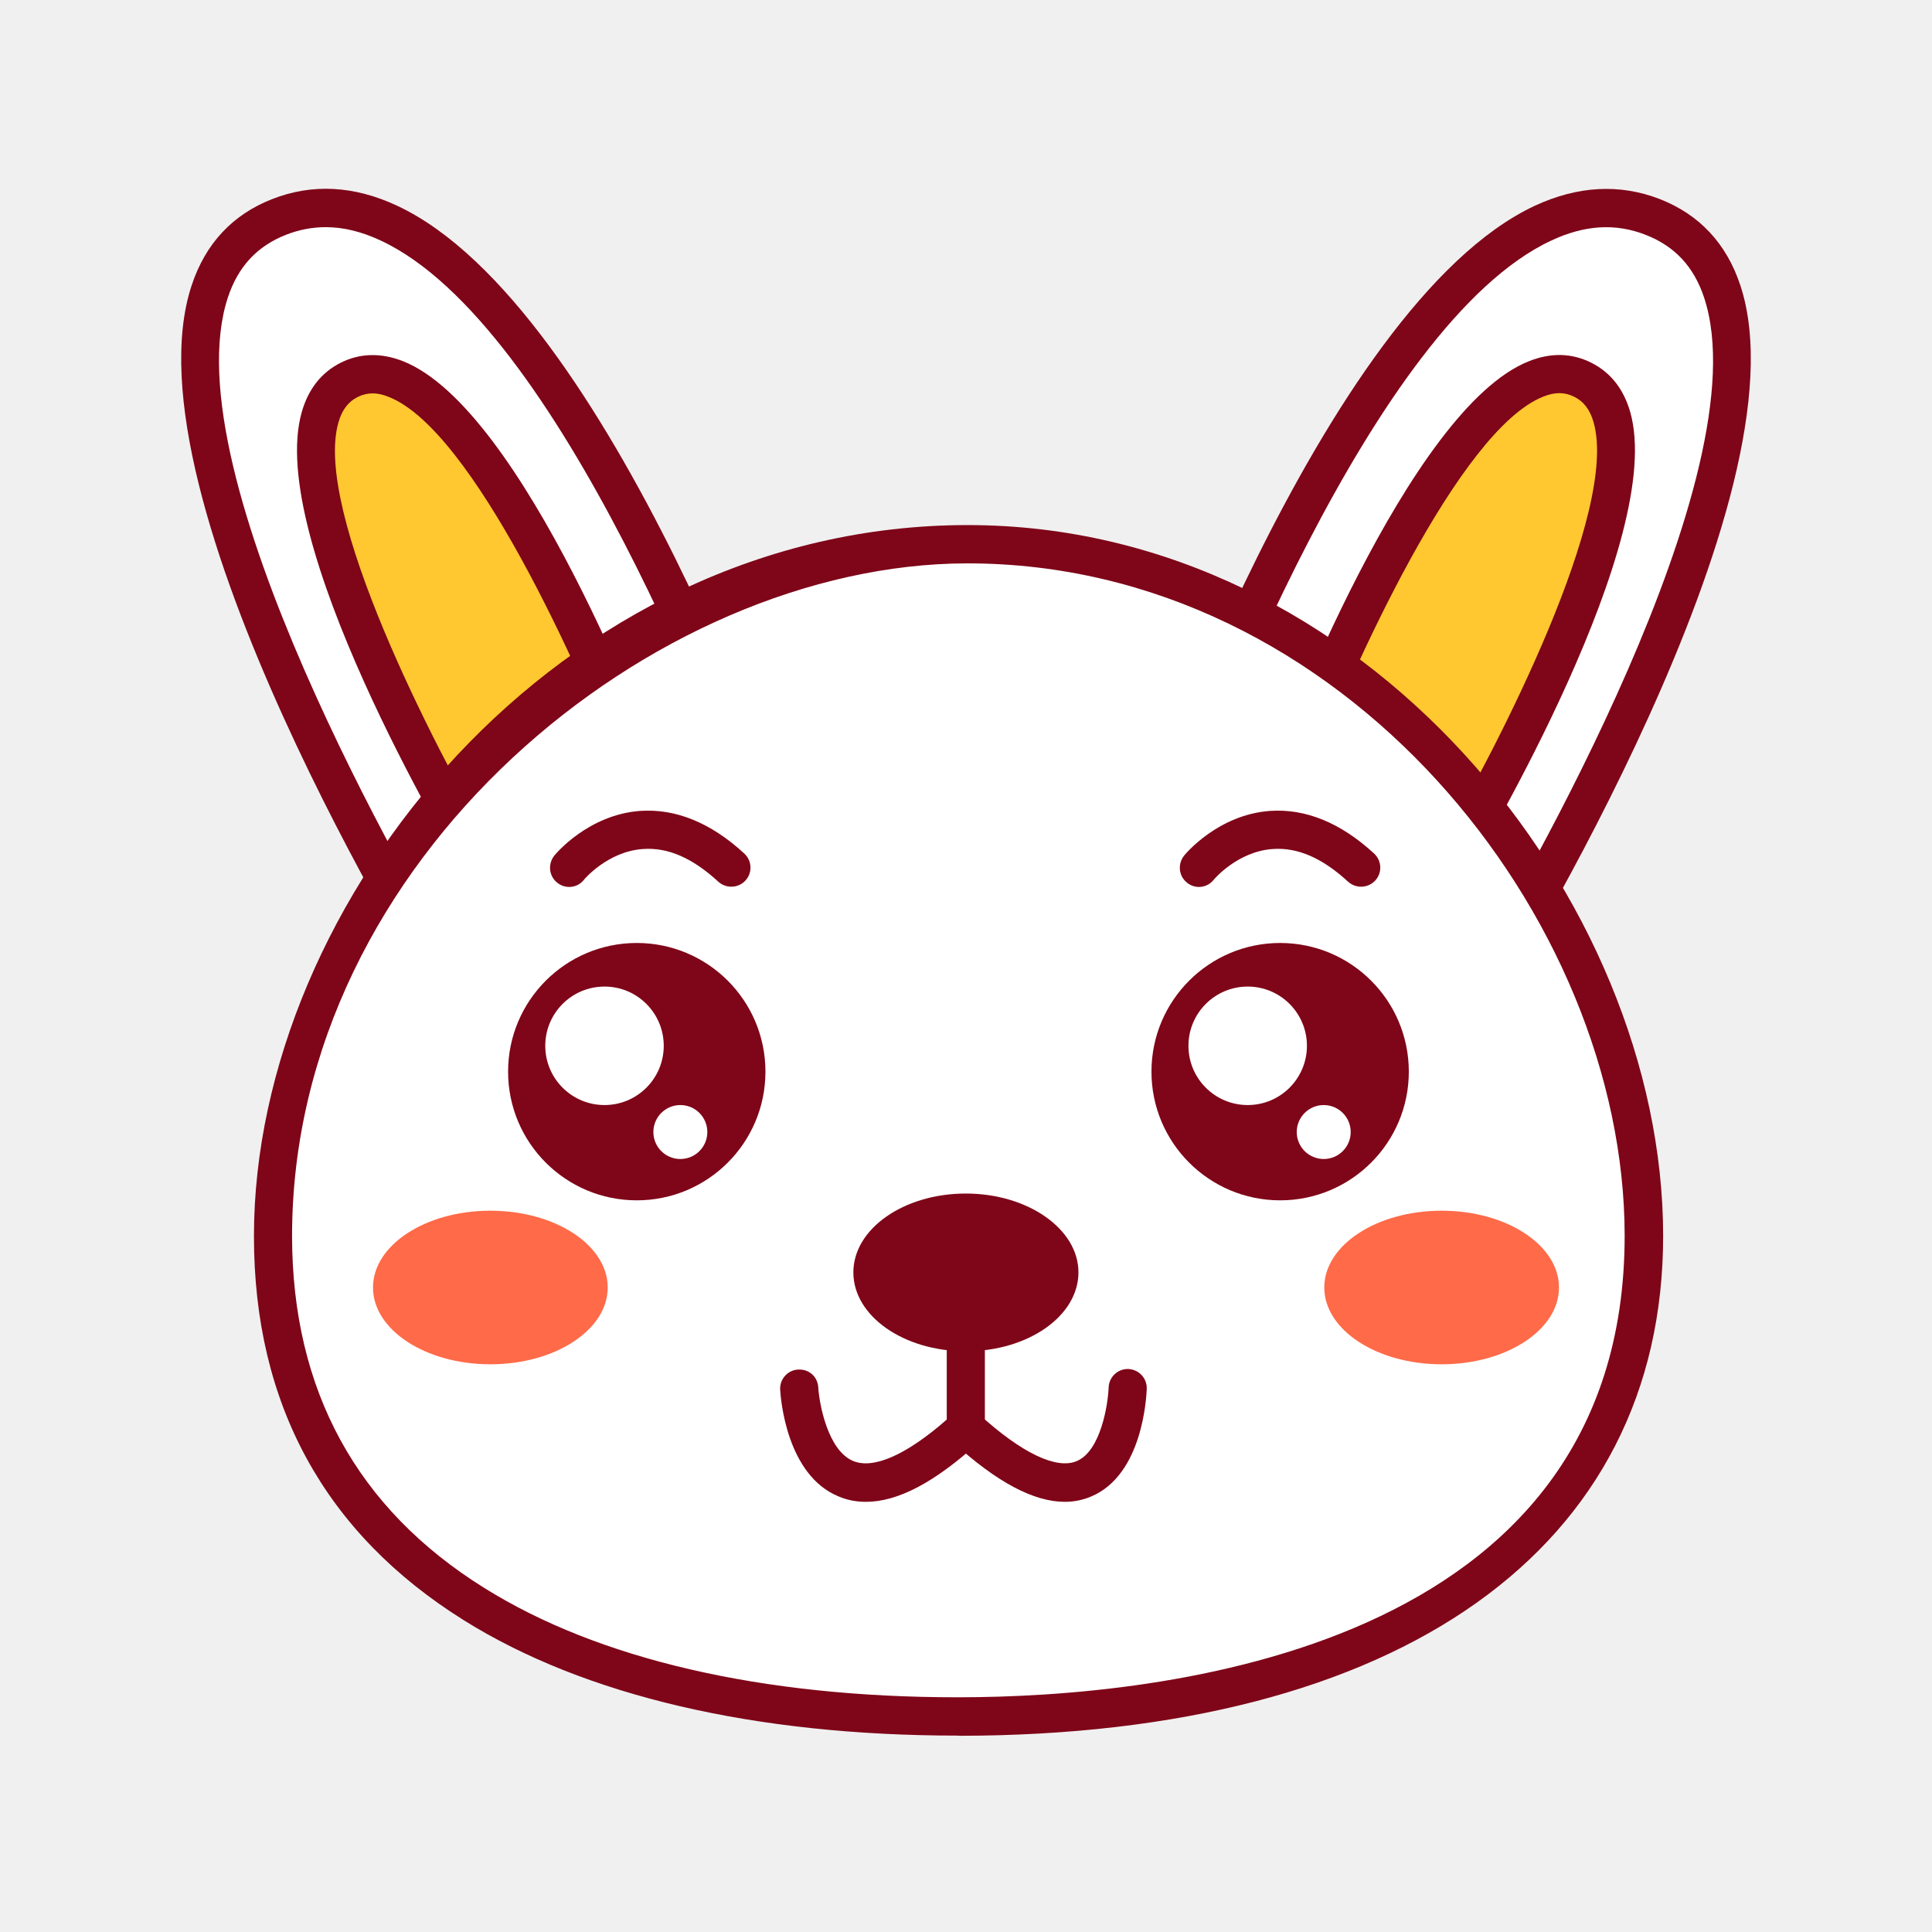
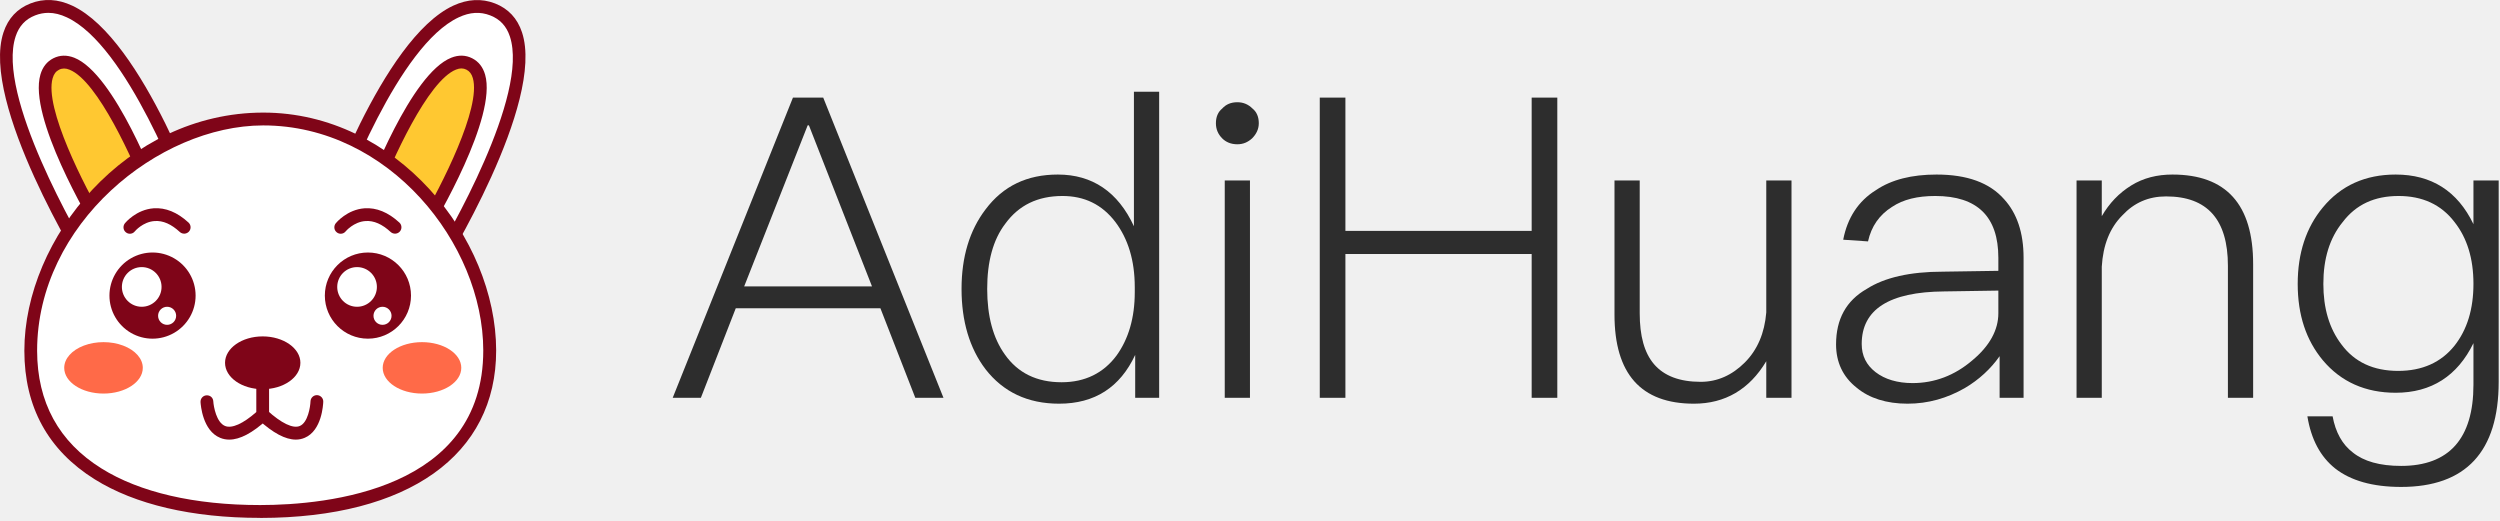
- <svg xmlns="http://www.w3.org/2000/svg" t="1670315931876" class="icon" viewBox="0 0 1024 1024" version="1.1" p-id="3695" width="200" height="200">
-   <path d="M783.7 527.8S1008.8 166.9 876 115C743.1 63.1 610.2 455.4 610.2 455.4l173.5 72.4z" fill="#FFFFFF" p-id="3696" />
-   <path d="M783.7 537.9c-1.3 0-2.6-0.3-3.9-0.8l-173.5-72.4c-4.9-2.1-7.4-7.6-5.7-12.6 4-11.8 99.5-290.2 213-343.1 22.7-10.5 44.9-11.7 66.1-3.5 21 8.2 35.4 23.6 42.7 45.7C959.5 263 799.1 522.1 792.3 533.1c-1.9 3.1-5.2 4.8-8.6 4.8zM623 449.8l156.6 65.3c26-43.1 154.5-264.3 123.6-357.4-5.4-16.3-15.5-27.2-30.9-33.2-16-6.3-32.4-5.3-50.1 3-95 44.2-181.8 273.9-199.2 322.3z" fill="#7F0518" p-id="3697" />
-   <path d="M766.6 462.4s137.6-228.3 72.3-261.1c-65.3-32.8-157.3 215.3-157.3 215.3l85 45.8z" fill="#FFC831" p-id="3698" />
-   <path d="M766.6 472.6c-1.6 0-3.3-0.4-4.8-1.2l-85-45.8c-4.5-2.4-6.5-7.7-4.7-12.5 7.4-20 74.5-196.6 138.4-221.7 11.6-4.6 22.7-4.3 33 0.9 10.1 5.1 17 13.8 20.5 25.9 19.4 67.2-77.6 231-88.7 249.5-1.9 3.1-5.3 4.9-8.7 4.9z m-72.3-60.7l68.6 36.9c31.4-53.8 95.3-178 81.7-225.1-1.9-6.6-5.2-10.9-10.2-13.4-5-2.5-10.2-2.6-16.4-0.1-44.8 17.7-101.7 144.5-123.7 201.7z" fill="#7F0518" p-id="3699" />
-   <path d="M240.3 527.8S15.2 166.9 148 115c132.9-51.9 265.8 340.4 265.8 340.4l-173.5 72.4z" fill="#FFFFFF" p-id="3700" />
-   <path d="M240.3 537.9c-3.4 0-6.7-1.7-8.6-4.8-6.8-11-167.2-270-130.1-381.9 7.3-22.1 21.7-37.5 42.7-45.7 21.2-8.3 43.4-7.1 66.1 3.5 113.5 52.9 208.9 331.3 213 343.1 1.7 5-0.8 10.6-5.7 12.6l-173.5 72.4c-1.3 0.6-2.6 0.8-3.9 0.8z m-67.6-417.5c-7.1 0-14.1 1.3-21 4-15.4 6-25.5 16.9-30.9 33.2-30.8 93.2 97.7 314.3 123.6 357.5L401 449.8c-17.4-48.4-104.2-278.1-199.2-322.3-10-4.7-19.7-7.1-29.1-7.1z" fill="#7F0518" p-id="3701" />
-   <path d="M257.4 462.4s-137.6-228.3-72.3-261.1c65.3-32.8 157.3 215.3 157.3 215.3l-85 45.8z" fill="#FFC831" p-id="3702" />
-   <path d="M257.4 472.6c-3.4 0-6.8-1.8-8.7-4.9-11.1-18.5-108.2-182.3-88.7-249.5 3.5-12.1 10.4-20.8 20.5-25.9 10.3-5.2 21.4-5.4 33-0.9 63.9 25.1 130.9 201.6 138.4 221.7 1.8 4.7-0.2 10.1-4.7 12.5l-84.9 45.8c-1.6 0.8-3.2 1.2-4.9 1.2z m-59.9-264.1c-2.7 0-5.3 0.6-7.9 1.9-5 2.5-8.3 6.8-10.2 13.4-13.6 47.1 50.3 171.2 81.7 225.1l68.6-36.9c-22.1-57.2-78.9-184-123.6-201.6-3.1-1.3-5.9-1.9-8.6-1.9z" fill="#7F0518" p-id="3703" />
-   <path d="M871.3 654.7c0.2 180.4-162.4 254.9-363 255.1-200.6 0.2-363.3-74.1-363.5-254.5-0.1-180.4 167.2-366.7 367.8-366.9 200.6-0.1 358.5 185.9 358.7 366.3z" fill="#FFFFFF" p-id="3704" />
-   <path d="M507.5 919.9c-107.2 0-197.6-21.1-261.6-61.1-73.8-46.1-111.3-114.6-111.3-203.5-0.1-177.8 161.5-376.8 378-377h0.3c210.8 0 368.4 198.6 368.6 376.4 0.2 165.9-139.4 265.1-373.2 265.3-0.3-0.1-0.5-0.1-0.8-0.1z m5.3-621.3h-0.3c-165.5 0.2-357.8 156-357.7 356.7 0.1 81.5 34.3 144.2 101.8 186.3 60.7 38 147.5 58 250.9 58h0.7c106.2-0.1 353.1-24.2 352.9-244.9-0.2-168.2-149.1-356.1-348.3-356.1z" fill="#7F0518" p-id="3705" />
-   <path d="M678.5 568m-68.2 0a68.2 68.2 0 1 0 136.4 0 68.2 68.2 0 1 0-136.4 0Z" fill="#7F0518" p-id="3706" />
-   <path d="M661.3 554.3m-31.4 0a31.4 31.4 0 1 0 62.8 0 31.4 31.4 0 1 0-62.8 0Z" fill="#FFFFFF" p-id="3707" />
-   <path d="M701.6 600m-14.3 0a14.3 14.3 0 1 0 28.6 0 14.3 14.3 0 1 0-28.6 0Z" fill="#FFFFFF" p-id="3708" />
-   <path d="M337.5 568m-68.2 0a68.2 68.2 0 1 0 136.4 0 68.2 68.2 0 1 0-136.4 0Z" fill="#7F0518" p-id="3709" />
-   <path d="M320.4 554.3m-31.4 0a31.4 31.4 0 1 0 62.8 0 31.4 31.4 0 1 0-62.8 0Z" fill="#FFFFFF" p-id="3710" />
-   <path d="M360.6 600m-14.3 0a14.3 14.3 0 1 0 28.6 0 14.3 14.3 0 1 0-28.6 0Z" fill="#FFFFFF" p-id="3711" />
-   <path d="M635.5 470.1c-2.2 0-4.5-0.7-6.4-2.3-4.4-3.5-5-9.9-1.5-14.3 0.7-0.9 18-21.7 45.5-23.7 18.8-1.3 37.4 6.2 55.2 22.6 4.1 3.8 4.4 10.2 0.6 14.3-3.8 4.1-10.2 4.4-14.4 0.6-13.5-12.4-26.6-18.3-40-17.3-18.6 1.3-31.1 16.1-31.2 16.3-2 2.5-4.9 3.8-7.8 3.8z" fill="#7F0518" p-id="3712" />
-   <path d="M301.7 470.1c-2.2 0-4.5-0.7-6.4-2.3-4.4-3.5-5-9.9-1.5-14.3 0.7-0.9 18-21.7 45.5-23.7 18.8-1.3 37.4 6.2 55.2 22.6 4.1 3.8 4.4 10.2 0.6 14.3-3.8 4.1-10.2 4.4-14.4 0.6-13.5-12.4-26.5-18.3-40-17.3-18.6 1.3-31.1 16.1-31.2 16.3-1.9 2.5-4.9 3.8-7.8 3.8z" fill="#7F0518" p-id="3713" />
-   <path d="M571.6 674.4c0 23.1-26.7 41.8-59.7 41.8s-59.6-18.7-59.6-41.8c0-23.1 26.7-41.8 59.6-41.8s59.7 18.8 59.7 41.8z" fill="#7F0518" p-id="3714" />
-   <path d="M459 796c-5.1 0-9.9-0.9-14.4-2.8-27.8-11.3-30.8-52-31.1-56.6-0.3-5.6 3.9-10.4 9.5-10.7 6.1-0.3 10.4 4 10.7 9.5 0.5 8.4 5 33.5 18.6 39 10.8 4.4 28.3-3.4 49.5-22V701c0-5.6 4.5-10.1 10.1-10.1S522 695.4 522 701v56c0 2.9-1.2 5.6-3.3 7.5-23.1 21.1-42.8 31.5-59.7 31.5z" fill="#7F0518" p-id="3715" />
-   <path d="M564.4 796c-16.5 0-36.1-10.4-59.2-31.5-4.1-3.8-4.5-10.2-0.7-14.3 3.8-4.1 10.2-4.4 14.3-0.7 22.7 20.7 41.2 29.5 51.9 24.9 12.9-5.4 16.6-30.6 16.9-39 0.2-5.5 4.7-9.8 10.1-9.8h0.3c5.6 0.2 10 4.9 9.8 10.5-0.2 4.6-2.2 45.5-29.3 57-4.4 1.9-9.1 2.9-14.1 2.9z" fill="#7F0518" p-id="3716" />
-   <path d="M701.9 682.4a62.2 40.7 0 1 0 124.4 0 62.2 40.7 0 1 0-124.4 0Z" fill="#FF6A48" p-id="3717" />
-   <path d="M197.7 682.4a62.2 40.7 0 1 0 124.4 0 62.2 40.7 0 1 0-124.4 0Z" fill="#FF6A48" p-id="3718" />
+ <svg xmlns="http://www.w3.org/2000/svg" width="773px" height="161px" viewBox="0 0 773 161" version="1.1">
+   <g id="页面-1" stroke="none" stroke-width="1" fill="none" fill-rule="evenodd">
+     <g id="logo" transform="translate(0, 0)" fill-rule="nonzero">
+       <path d="M134.309,83.544 C134.309,83.544 178.274,13.056 152.336,2.919 C126.379,-7.217 100.422,69.404 100.422,69.404 L134.309,83.544 Z" id="路径" fill="#FFFFFF" />
+       <path d="M134.309,85.517 C134.055,85.517 133.801,85.458 133.547,85.361 L99.661,71.22 C98.703,70.81 98.215,69.736 98.547,68.759 C99.328,66.455 117.981,12.08 140.149,1.747 C144.582,-0.303 148.918,-0.538 153.059,1.064 C157.161,2.665 159.973,5.673 161.399,9.99 C168.645,31.826 137.317,82.431 135.989,84.58 C135.618,85.185 134.973,85.517 134.309,85.517 L134.309,85.517 Z M102.922,68.31 L133.508,81.064 C138.586,72.646 163.684,29.443 157.649,11.259 C156.594,8.076 154.621,5.947 151.614,4.775 C148.489,3.544 145.286,3.74 141.828,5.361 C123.274,13.994 106.321,58.857 102.922,68.31 Z" id="形状" fill="#7F0518" />
+       <path d="M130.969,70.771 C130.969,70.771 157.844,26.181 145.09,19.775 C132.336,13.369 114.368,61.826 114.368,61.826 L130.969,70.771 L130.969,70.771 Z" id="路径" fill="#FFC831" />
+       <path d="M130.969,72.763 C130.657,72.763 130.325,72.685 130.032,72.529 L113.43,63.583 C112.551,63.115 112.161,62.08 112.512,61.142 C113.957,57.236 127.063,22.744 139.543,17.841 C141.809,16.943 143.977,17.001 145.989,18.017 C147.961,19.013 149.309,20.712 149.993,23.076 C153.782,36.201 134.836,68.193 132.668,71.806 C132.297,72.412 131.633,72.763 130.969,72.763 L130.969,72.763 Z M116.848,60.908 L130.246,68.115 C136.379,57.607 148.86,33.349 146.203,24.15 C145.832,22.861 145.188,22.021 144.211,21.533 C143.235,21.044 142.219,21.025 141.008,21.513 C132.258,24.97 121.145,49.736 116.848,60.908 L116.848,60.908 Z" id="形状" fill="#7F0518" />
+       <path d="M28.176,83.544 C28.176,83.544 -15.789,13.056 10.149,2.919 C36.106,-7.217 62.063,69.404 62.063,69.404 L28.176,83.544 Z" id="路径" fill="#FFFFFF" />
+       <path d="M28.176,85.517 C27.512,85.517 26.868,85.185 26.496,84.58 C25.168,82.431 -6.16,31.845 1.086,9.99 C2.512,5.673 5.325,2.665 9.426,1.064 C13.567,-0.557 17.903,-0.323 22.336,1.747 C44.504,12.08 63.137,66.455 63.938,68.759 C64.27,69.736 63.782,70.83 62.825,71.22 L28.938,85.361 C28.684,85.478 28.43,85.517 28.176,85.517 L28.176,85.517 Z M14.973,3.974 C13.586,3.974 12.219,4.228 10.871,4.755 C7.864,5.927 5.891,8.056 4.836,11.24 C-1.179,29.443 23.918,72.626 28.977,81.064 L59.563,68.31 C56.164,58.857 39.211,13.994 20.657,5.361 C18.703,4.443 16.809,3.974 14.973,3.974 Z" id="形状" fill="#7F0518" />
+       <path d="M31.516,70.771 C31.516,70.771 4.641,26.181 17.395,19.775 C30.149,13.369 48.118,61.826 48.118,61.826 L31.516,70.771 Z" id="路径" fill="#FFC831" />
+       <path d="M31.516,72.763 C30.852,72.763 30.188,72.412 29.817,71.806 C27.649,68.193 8.684,36.201 12.493,23.076 C13.176,20.712 14.524,19.013 16.496,18.017 C18.508,17.001 20.676,16.962 22.942,17.841 C35.422,22.744 48.508,57.216 49.973,61.142 C50.325,62.06 49.934,63.115 49.055,63.583 L32.473,72.529 C32.161,72.685 31.848,72.763 31.516,72.763 Z M19.817,21.181 C19.289,21.181 18.782,21.298 18.274,21.552 C17.297,22.04 16.653,22.88 16.282,24.169 C13.625,33.369 26.106,57.607 32.239,68.134 L45.637,60.927 C41.321,49.755 30.227,24.99 21.496,21.552 C20.891,21.298 20.344,21.181 19.817,21.181 Z" id="形状" fill="#7F0518" />
+       <path d="M151.418,108.33 C151.457,143.564 119.7,158.115 80.52,158.154 C41.34,158.193 9.563,143.681 9.524,108.447 C9.504,73.212 42.18,36.826 81.36,36.787 C120.539,36.767 151.379,73.095 151.418,108.33 Z" id="路径" fill="#FFFFFF" />
+       <path d="M80.364,160.126 C59.426,160.126 41.77,156.005 29.27,148.193 C14.856,139.189 7.532,125.81 7.532,108.447 C7.512,73.72 39.075,34.853 81.36,34.814 L81.418,34.814 C122.59,34.814 153.371,73.603 153.411,108.33 C153.45,140.732 126.184,160.107 80.52,160.146 C80.461,160.126 80.422,160.126 80.364,160.126 Z M81.399,38.779 L81.34,38.779 C49.016,38.818 11.457,69.247 11.477,108.447 C11.496,124.365 18.176,136.611 31.36,144.833 C43.215,152.255 60.168,156.162 80.364,156.162 L80.5,156.162 C101.243,156.142 149.465,151.435 149.426,108.33 C149.387,75.478 120.305,38.779 81.399,38.779 Z" id="形状" fill="#7F0518" />
+       <path d="M100.442,91.396 C100.442,98.753 106.405,104.716 113.762,104.716 C121.119,104.716 127.082,98.753 127.082,91.396 C127.082,84.039 121.119,78.076 113.762,78.076 C106.405,78.076 100.442,84.039 100.442,91.396 Z" id="路径" fill="#7F0518" />
+       <path d="M104.27,88.72 C104.27,92.107 107.016,94.853 110.403,94.853 C113.79,94.853 116.536,92.107 116.536,88.72 C116.536,85.333 113.79,82.587 110.403,82.587 C107.016,82.587 104.27,85.333 104.27,88.72 L104.27,88.72 Z" id="路径" fill="#FFFFFF" />
+       <path d="M115.481,97.646 C115.481,99.188 116.731,100.439 118.274,100.439 C119.816,100.439 121.067,99.188 121.067,97.646 C121.067,96.103 119.816,94.853 118.274,94.853 C116.731,94.853 115.481,96.103 115.481,97.646 L115.481,97.646 Z" id="路径" fill="#FFFFFF" />
+       <path d="M33.84,91.396 C33.84,96.155 36.379,100.552 40.5,102.932 C44.622,105.311 49.699,105.311 53.821,102.932 C57.942,100.552 60.481,96.155 60.481,91.396 C60.481,86.637 57.942,82.24 53.821,79.86 C49.699,77.481 44.622,77.481 40.5,79.86 C36.379,82.24 33.84,86.637 33.84,91.396 L33.84,91.396 Z" id="路径" fill="#7F0518" />
+       <path d="M37.688,88.72 C37.688,92.107 40.434,94.853 43.821,94.853 C47.208,94.853 49.953,92.107 49.953,88.72 C49.953,85.333 47.208,82.587 43.821,82.587 C40.434,82.587 37.688,85.333 37.688,88.72 Z" id="路径" fill="#FFFFFF" />
+       <path d="M48.879,97.646 C48.879,99.188 50.13,100.439 51.672,100.439 C53.215,100.439 54.465,99.188 54.465,97.646 C54.465,96.103 53.215,94.853 51.672,94.853 C50.13,94.853 48.879,96.103 48.879,97.646 L48.879,97.646 Z" id="路径" fill="#FFFFFF" />
+       <path d="M105.364,72.275 C104.934,72.275 104.485,72.138 104.114,71.826 C103.254,71.142 103.137,69.892 103.821,69.033 C103.957,68.857 107.336,64.794 112.707,64.404 C116.379,64.15 120.012,65.615 123.489,68.818 C124.289,69.56 124.348,70.81 123.606,71.611 C122.864,72.412 121.614,72.47 120.793,71.728 C118.157,69.306 115.598,68.154 112.981,68.349 C109.348,68.603 106.907,71.494 106.887,71.533 C106.496,72.021 105.93,72.275 105.364,72.275 L105.364,72.275 Z" id="路径" fill="#7F0518" />
+       <path d="M40.168,72.275 C39.739,72.275 39.289,72.138 38.918,71.826 C38.059,71.142 37.942,69.892 38.625,69.033 C38.762,68.857 42.141,64.794 47.512,64.404 C51.184,64.15 54.817,65.615 58.293,68.818 C59.094,69.56 59.153,70.81 58.411,71.611 C57.668,72.412 56.418,72.47 55.598,71.728 C52.961,69.306 50.422,68.154 47.786,68.349 C44.153,68.603 41.711,71.494 41.692,71.533 C41.321,72.021 40.735,72.275 40.168,72.275 L40.168,72.275 Z" id="路径" fill="#7F0518" />
+       <path d="M92.883,112.177 C92.883,116.689 87.668,120.341 81.223,120.341 C74.778,120.341 69.582,116.689 69.582,112.177 C69.582,107.665 74.797,104.013 81.223,104.013 C87.649,104.013 92.883,107.685 92.883,112.177 Z" id="路径" fill="#7F0518" />
+       <path d="M70.891,135.927 C69.895,135.927 68.957,135.751 68.078,135.38 C62.649,133.173 62.063,125.224 62.004,124.326 C61.946,123.232 62.766,122.294 63.86,122.236 C65.051,122.177 65.891,123.017 65.95,124.091 C66.047,125.732 66.926,130.634 69.582,131.708 C71.692,132.568 75.11,131.044 79.25,127.412 L79.25,117.372 C79.25,116.279 80.129,115.4 81.223,115.4 C82.317,115.4 83.196,116.279 83.196,117.372 L83.196,128.31 C83.196,128.876 82.961,129.404 82.551,129.775 C78.039,133.896 74.192,135.927 70.891,135.927 L70.891,135.927 Z" id="路径" fill="#7F0518" />
+       <path d="M91.477,135.927 C88.254,135.927 84.426,133.896 79.914,129.775 C79.114,129.033 79.036,127.783 79.778,126.982 C80.52,126.181 81.77,126.122 82.571,126.845 C87.004,130.888 90.618,132.607 92.707,131.708 C95.227,130.654 95.95,125.732 96.008,124.091 C96.047,123.017 96.926,122.177 97.981,122.177 L98.039,122.177 C99.133,122.216 99.993,123.134 99.953,124.228 C99.914,125.126 99.524,133.115 94.231,135.361 C93.371,135.732 92.453,135.927 91.477,135.927 L91.477,135.927 Z" id="路径" fill="#7F0518" />
+       <path d="M118.332,113.74 C118.332,118.13 123.771,121.689 130.481,121.689 C137.19,121.689 142.629,118.13 142.629,113.74 C142.629,109.349 137.19,105.79 130.481,105.79 C123.771,105.79 118.332,109.349 118.332,113.74 Z" id="路径" fill="#FF6A48" />
+       <path d="M19.856,113.74 C19.856,118.13 25.295,121.689 32.004,121.689 C38.714,121.689 44.153,118.13 44.153,113.74 C44.153,110.9 41.837,108.275 38.078,106.855 C34.32,105.435 29.689,105.435 25.93,106.855 C22.171,108.275 19.856,110.9 19.856,113.74 L19.856,113.74 Z" id="路径" fill="#FF6A48" />
+       <g id="AdiHuang" transform="translate(208, 28.36)" fill="#2D2D2D">
+         <path d="M37.18,1.82 L0,94.64 L8.71,94.64 L19.5,66.95 L64.22,66.95 L75.01,94.64 L83.72,94.64 L46.54,1.82 L37.18,1.82 Z M22.1,60.19 L41.73,10.4 L42.12,10.4 L61.62,60.19 L22.1,60.19 Z" id="形状" />
+         <path d="M142.61,-1.42108547e-14 L142.61,41.6 C137.67,30.94 129.74,25.61 119.08,25.61 C109.59,25.61 102.18,29.12 96.72,36.4 C91.78,42.9 89.31,51.09 89.31,60.97 C89.31,70.98 91.78,79.3 96.72,85.8 C102.18,92.82 109.72,96.46 119.47,96.46 C130.52,96.46 138.32,91.39 143,81.38 L143,94.64 L150.41,94.64 L150.41,-1.42108547e-14 L142.61,-1.42108547e-14 Z M120.51,32.24 C127.27,32.24 132.73,34.84 136.89,40.3 C140.79,45.5 142.87,52.13 142.87,60.45 L142.87,62.01 C142.87,69.94 140.92,76.44 137.28,81.51 C133.25,86.97 127.53,89.83 120.25,89.83 C112.58,89.83 106.73,86.97 102.7,81.25 C99.06,76.18 97.24,69.42 97.24,60.97 C97.24,52.52 99.06,45.76 102.83,40.82 C106.99,35.1 112.84,32.24 120.51,32.24 Z" id="形状" />
+         <path d="M174.59,3.25 C172.64,3.25 171.08,3.9 169.91,5.2 C168.61,6.24 167.96,7.8 167.96,9.75 C167.96,11.57 168.61,13.13 169.91,14.43 C171.08,15.6 172.64,16.25 174.59,16.25 C176.41,16.25 177.84,15.6 179.14,14.43 C180.44,13.13 181.22,11.57 181.22,9.75 C181.22,7.8 180.57,6.24 179.27,5.2 C177.97,3.9 176.41,3.25 174.59,3.25 Z M170.69,27.43 L170.69,94.64 L178.49,94.64 L178.49,27.43 L170.69,27.43 Z" id="形状" />
+         <polygon id="路径" points="200.07 1.82 200.07 94.64 208 94.64 208 50.18 265.59 50.18 265.59 94.64 273.52 94.64 273.52 1.82 265.59 1.82 265.59 43.03 208 43.03 208 1.82" />
+         <path d="M291.2,27.43 L291.2,68.9 C291.2,87.23 299.39,96.46 315.77,96.46 C325.39,96.46 332.93,92.04 338.13,83.33 L338.13,94.64 L345.93,94.64 L345.93,27.43 L338.13,27.43 L338.13,68.25 C337.61,74.62 335.4,79.82 331.5,83.72 C327.6,87.62 323.05,89.7 317.85,89.7 C311.35,89.7 306.54,87.88 303.42,84.24 C300.43,80.73 299,75.53 299,68.51 L299,27.43 L291.2,27.43 Z" id="路径" />
+         <path d="M390.78,25.61 C383.11,25.61 376.87,27.17 372.06,30.42 C366.6,33.8 363.22,39 361.92,45.76 L369.59,46.28 C370.63,41.6 373.1,38.09 377,35.62 C380.51,33.28 384.93,32.24 390.39,32.24 C403.39,32.24 409.89,38.61 409.89,51.35 L409.89,55.38 L392.73,55.64 C382.59,55.64 374.66,57.46 369.2,60.97 C362.83,64.61 359.71,70.33 359.71,78.13 C359.71,83.59 361.79,88.14 366.08,91.52 C369.98,94.77 375.31,96.46 381.81,96.46 C388.18,96.46 394.03,94.77 399.49,91.65 C403.91,89.05 407.55,85.67 410.28,81.77 L410.28,94.64 L417.69,94.64 L417.69,51.35 C417.69,43.55 415.61,37.57 411.71,33.28 C407.16,28.08 400.14,25.61 390.78,25.61 Z M409.89,61.49 L409.89,68.51 C409.89,73.71 407.16,78.65 401.83,83.07 C396.37,87.75 390.13,90.09 383.37,90.09 C378.69,90.09 374.79,88.92 371.93,86.71 C369.07,84.5 367.64,81.64 367.64,78 C367.64,67.34 376.09,61.88 393.12,61.75 L409.89,61.49 Z" id="形状" />
+         <path d="M463.71,25.61 C459.03,25.61 454.74,26.65 450.97,28.99 C447.2,31.33 444.21,34.45 441.87,38.48 L441.87,27.43 L434.07,27.43 L434.07,94.64 L441.87,94.64 L441.87,54.08 C442.26,47.45 444.34,42.12 448.24,38.22 C451.88,34.32 456.3,32.37 461.76,32.37 C474.5,32.37 480.87,39.52 480.87,53.82 L480.87,94.64 L488.67,94.64 L488.67,53.3 C488.67,34.84 480.35,25.61 463.71,25.61 Z" id="路径" />
+         <path d="M532.74,25.61 C523.38,25.61 515.84,28.99 510.25,35.75 C505.05,41.99 502.45,49.92 502.45,59.41 C502.45,69.03 505.05,76.83 510.25,83.07 C515.84,89.7 523.38,93.08 532.74,93.08 C543.79,93.08 551.85,87.88 556.79,77.74 L556.79,90.61 C556.79,107.25 549.25,115.7 534.43,115.7 C527.8,115.7 522.86,114.27 519.48,111.54 C516.23,109.07 514.15,105.3 513.24,100.36 L505.44,100.36 C506.61,107.51 509.47,112.84 514.02,116.48 C518.83,120.25 525.59,122.2 534.43,122.2 C554.45,122.2 564.59,111.28 564.59,89.7 L564.59,27.43 L556.79,27.43 L556.79,40.95 C551.85,30.68 543.79,25.61 532.74,25.61 Z M533.65,32.24 C540.93,32.24 546.78,34.84 550.94,40.3 C554.84,45.24 556.79,51.61 556.79,59.41 C556.79,67.21 554.84,73.58 550.94,78.52 C546.78,83.72 540.93,86.32 533.52,86.32 C525.85,86.32 520,83.59 515.97,78.13 C512.2,73.19 510.38,66.95 510.38,59.41 C510.38,51.61 512.33,45.24 516.36,40.3 C520.52,34.84 526.24,32.24 533.65,32.24 Z" id="形状" />
+       </g>
+     </g>
+   </g>
</svg>
